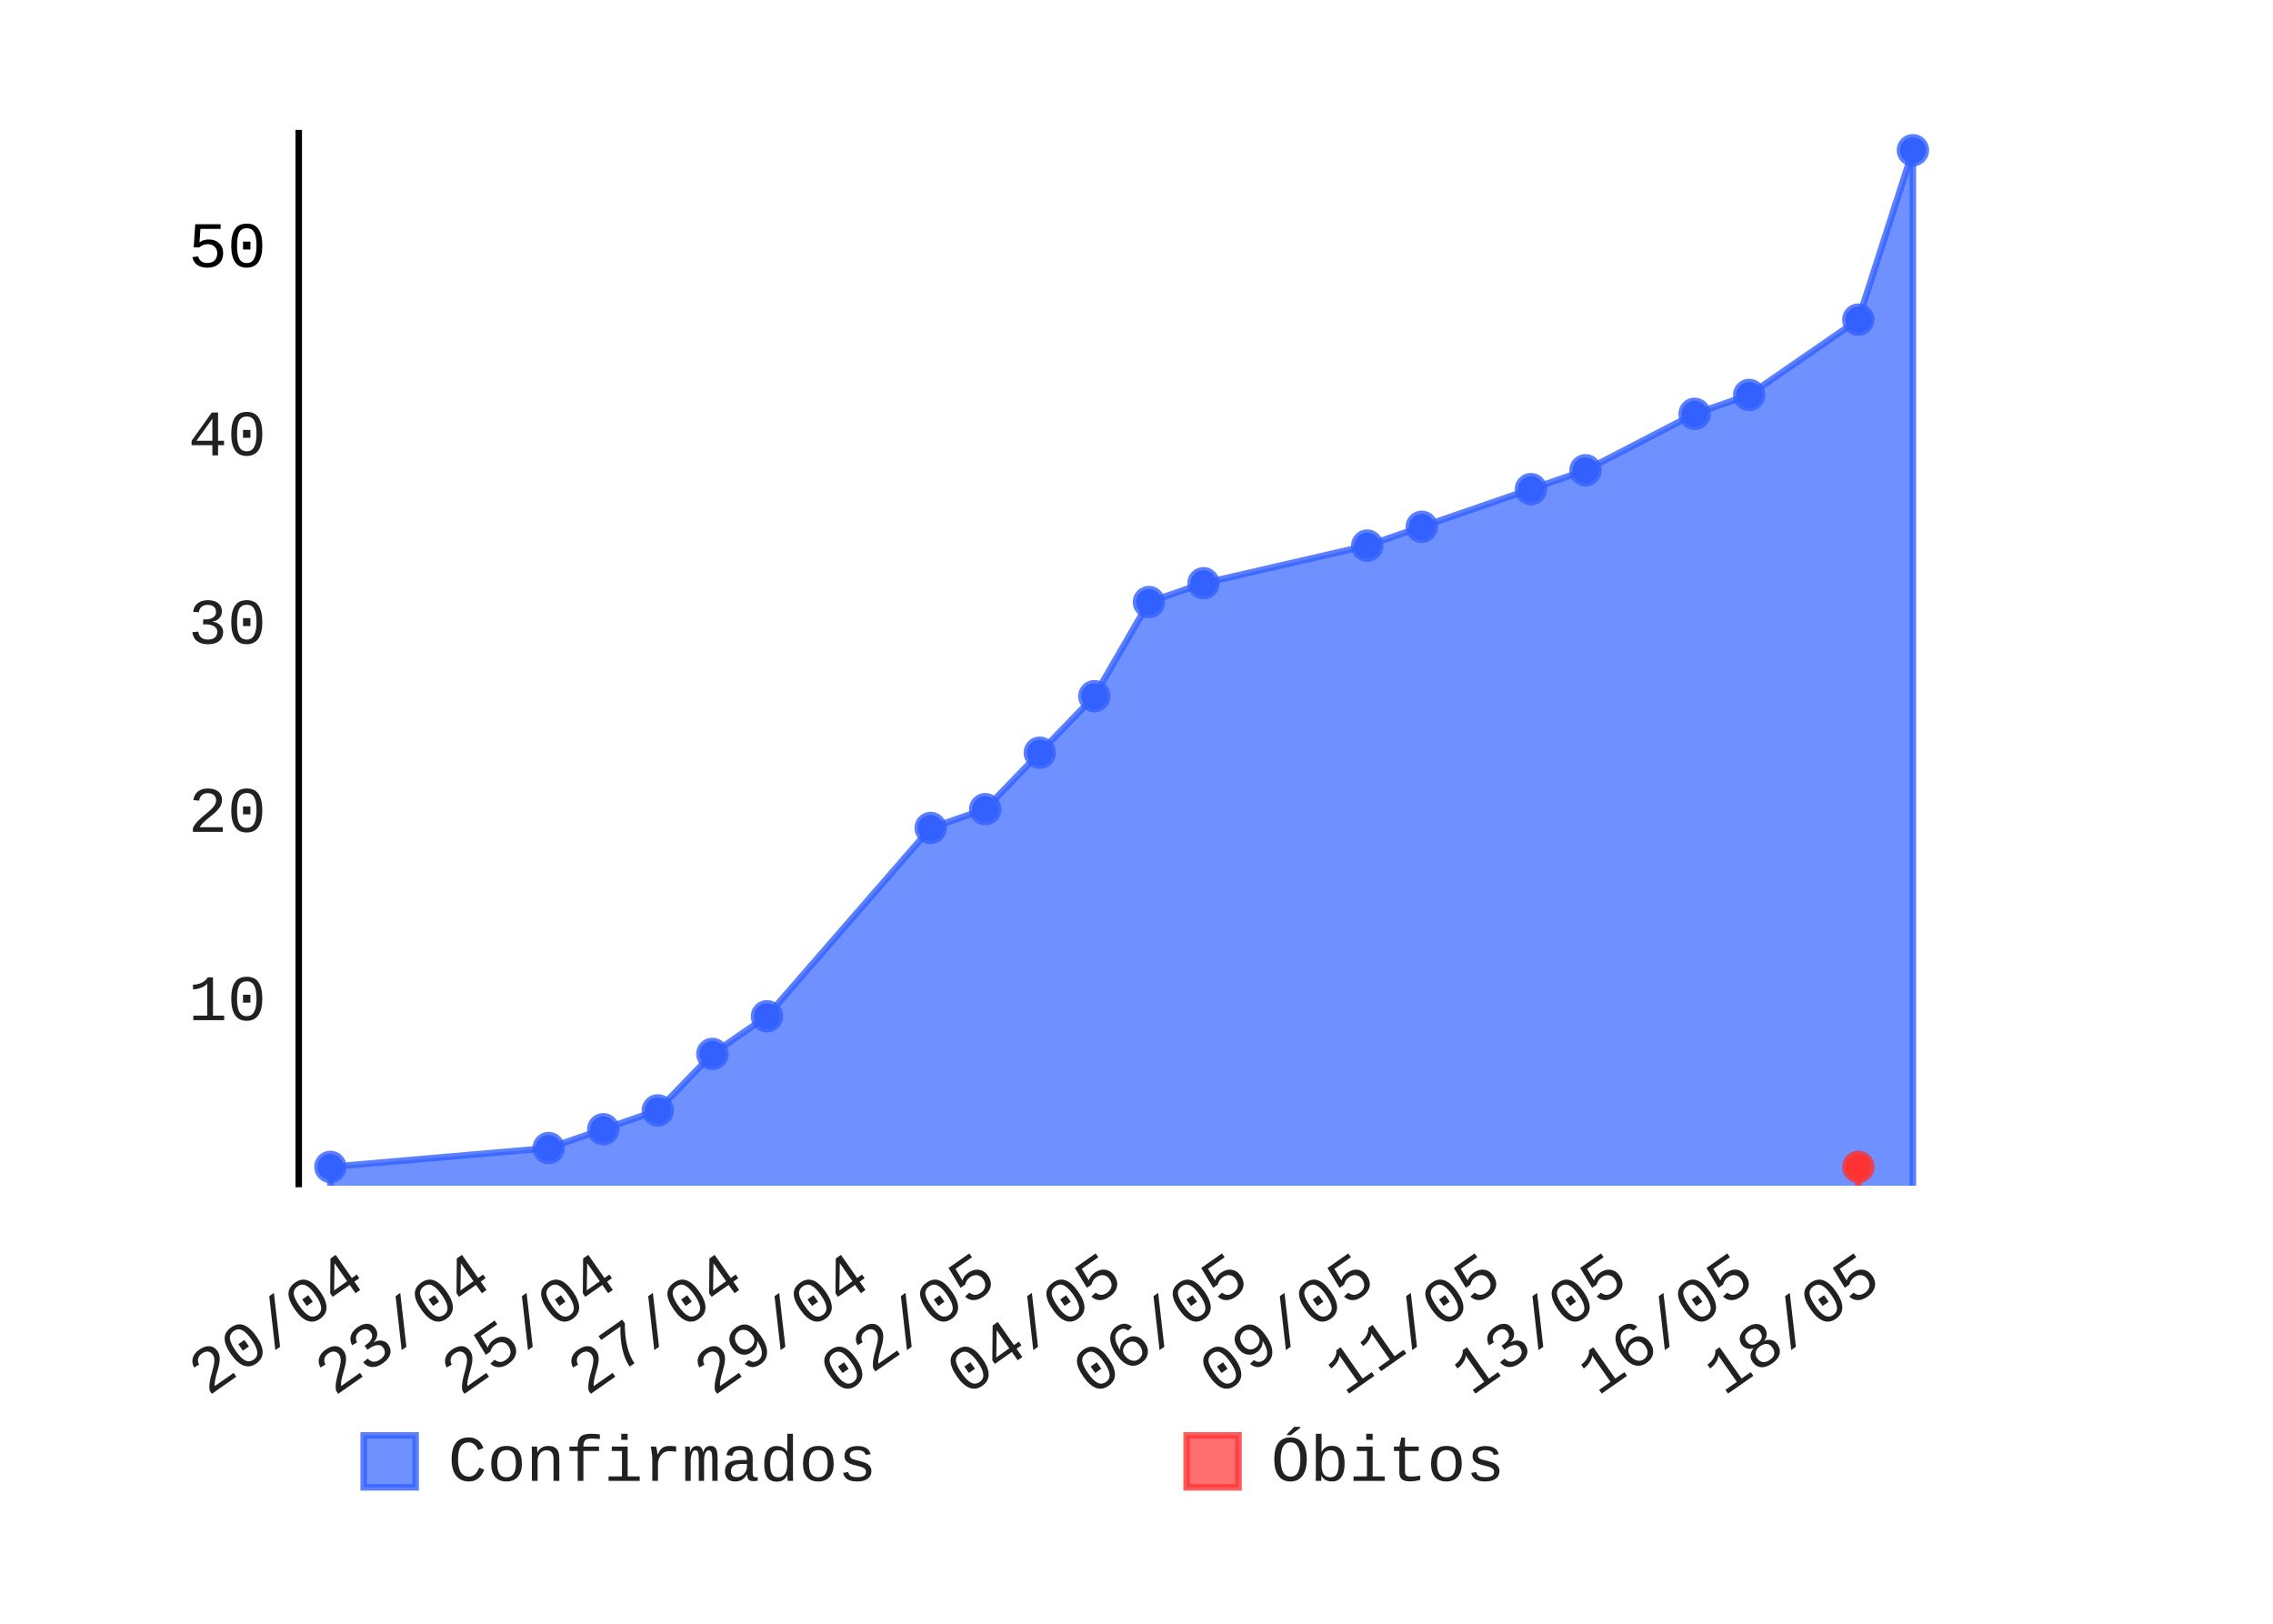
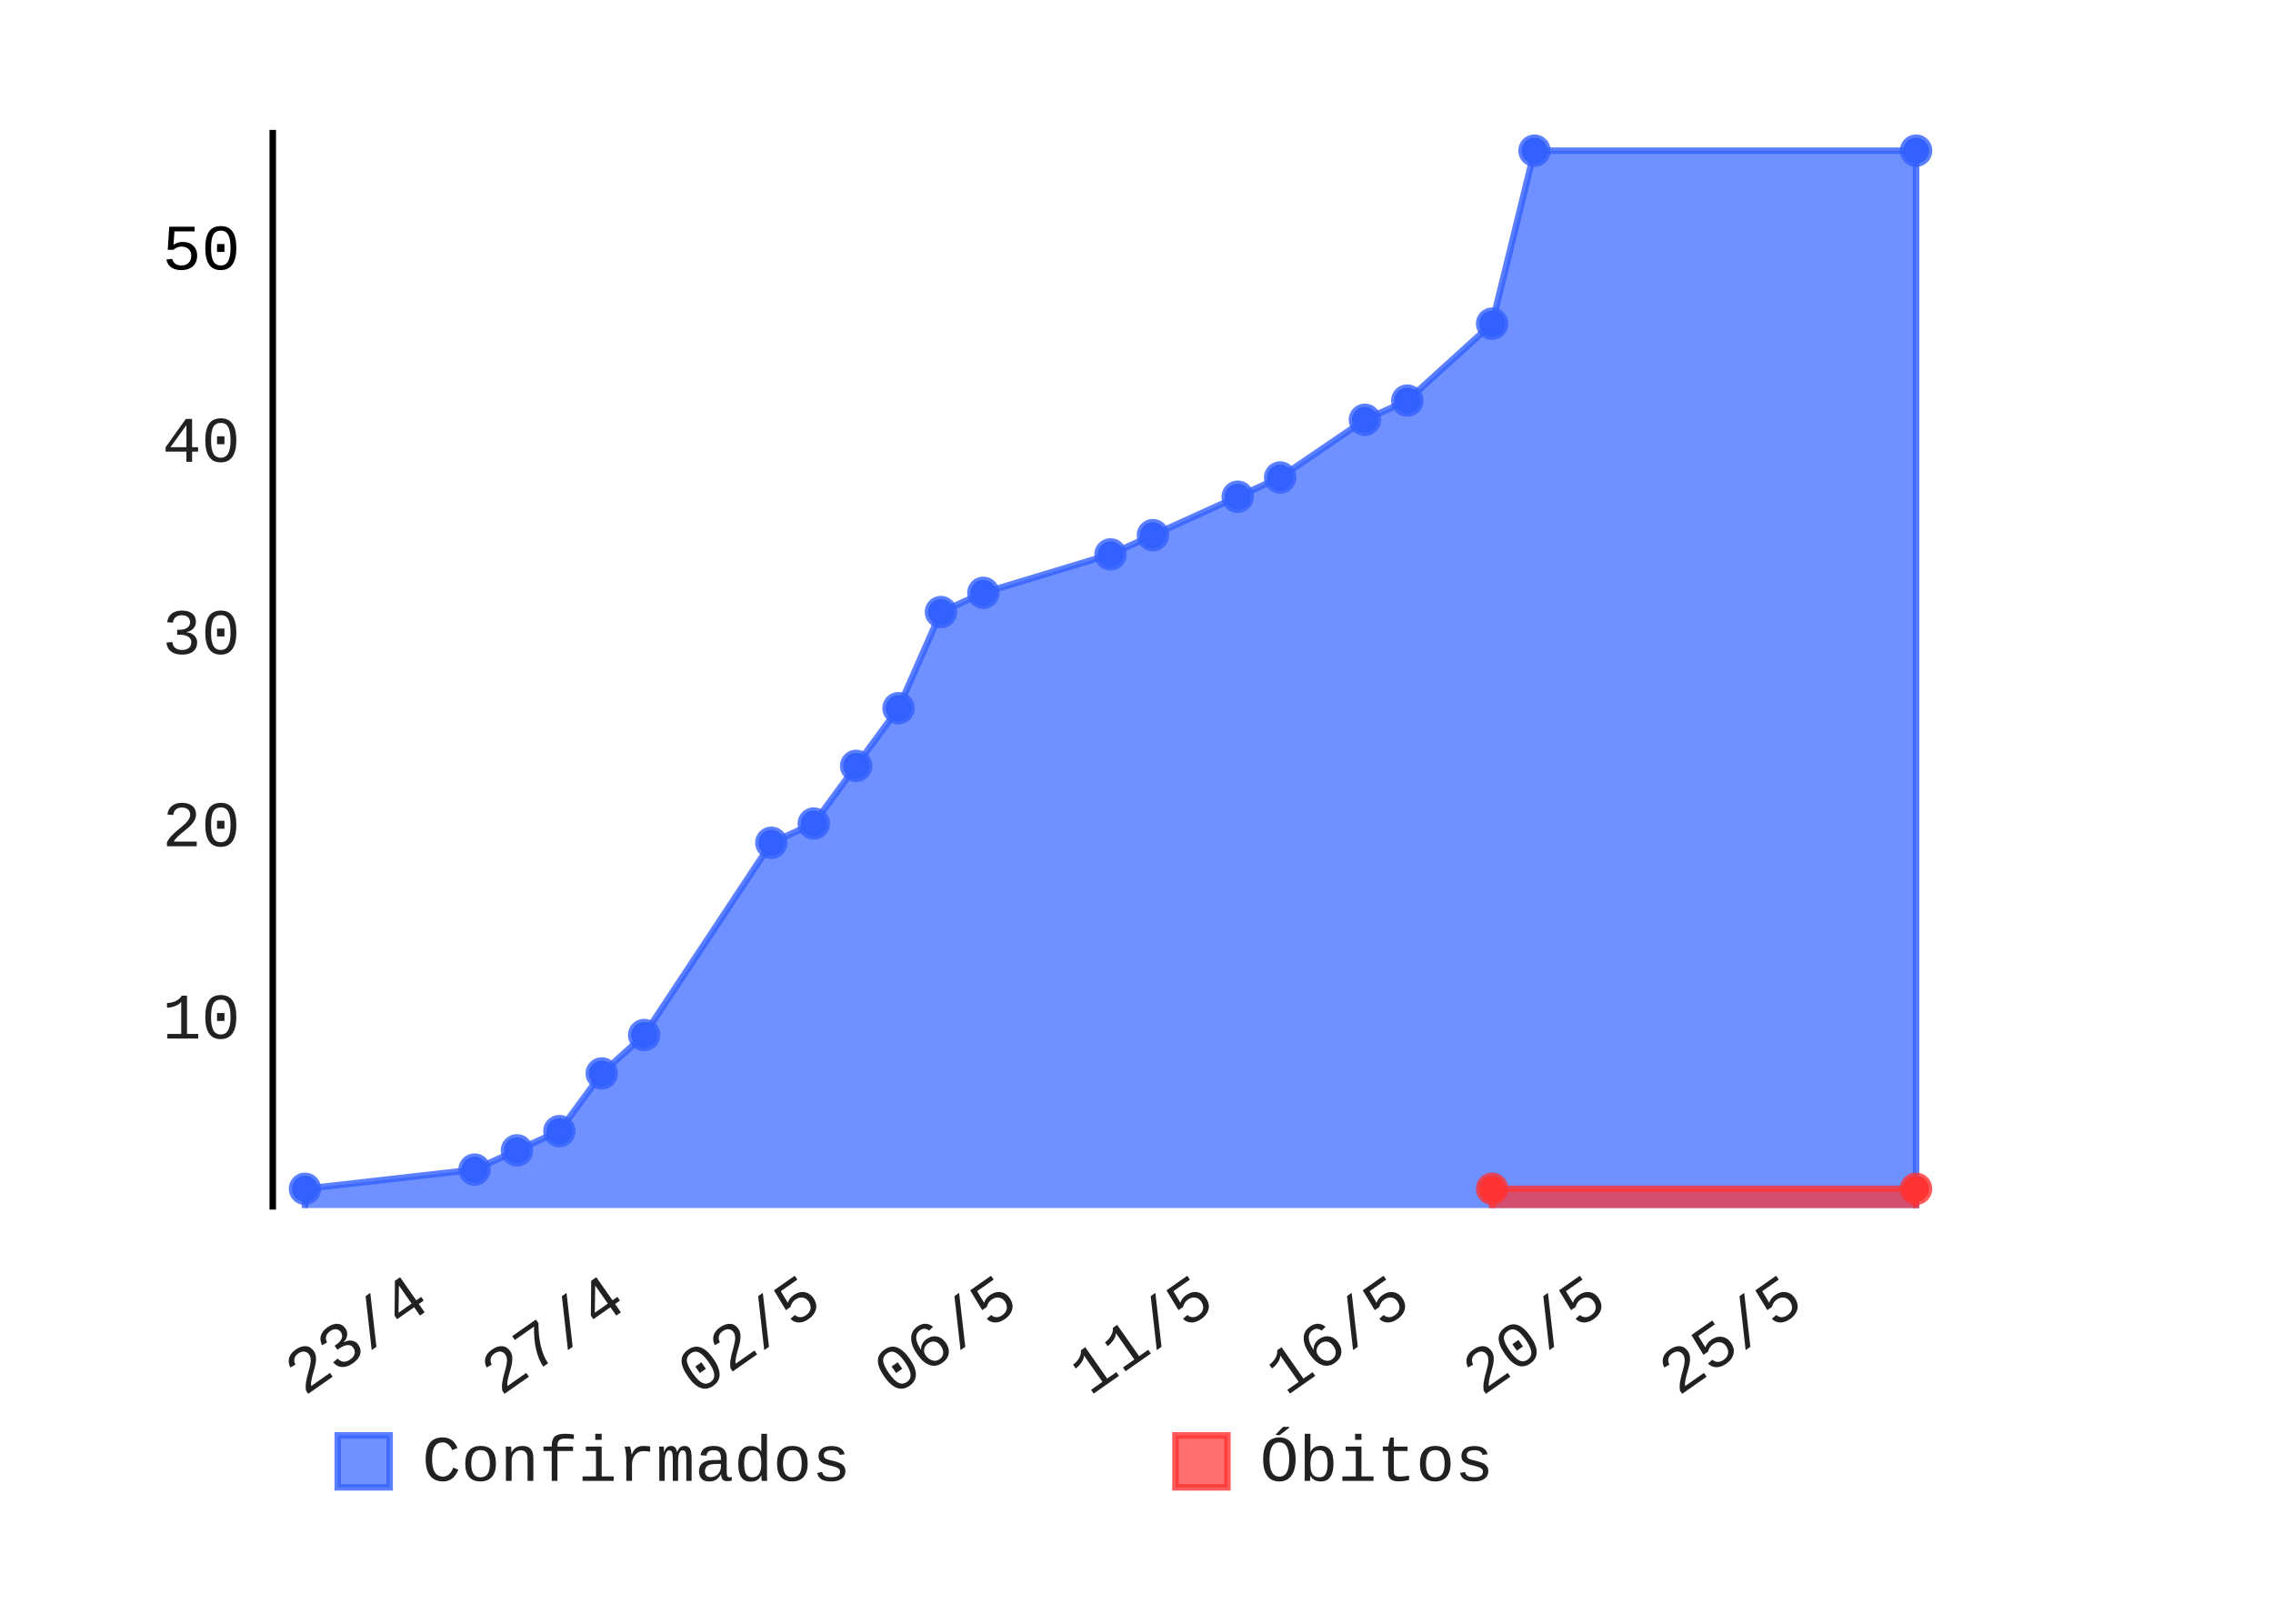
- <svg xmlns="http://www.w3.org/2000/svg" id="chart-677f5d6e-7095-4652-b690-93f2bc77dec8" class="pygal-chart" viewBox="0 0 350 250" width="350" height="250">
+ <svg xmlns="http://www.w3.org/2000/svg" id="chart-0c1bac3a-5895-43b5-a638-be90dae59ec9" class="pygal-chart" viewBox="0 0 350 250" width="350" height="250">
  <defs>
-     <style type="text/css">#chart-677f5d6e-7095-4652-b690-93f2bc77dec8{-webkit-user-select:none;-webkit-font-smoothing:antialiased;font-family:Consolas,"Liberation Mono",Menlo,Courier,monospace}#chart-677f5d6e-7095-4652-b690-93f2bc77dec8 .title{font-family:Consolas,"Liberation Mono",Menlo,Courier,monospace;font-size:8px}#chart-677f5d6e-7095-4652-b690-93f2bc77dec8 .legends .legend text{font-family:Consolas,"Liberation Mono",Menlo,Courier,monospace;font-size:10px}#chart-677f5d6e-7095-4652-b690-93f2bc77dec8 .axis text{font-family:Consolas,"Liberation Mono",Menlo,Courier,monospace;font-size:10px}#chart-677f5d6e-7095-4652-b690-93f2bc77dec8 .axis text.major{font-family:Consolas,"Liberation Mono",Menlo,Courier,monospace;font-size:10px}#chart-677f5d6e-7095-4652-b690-93f2bc77dec8 .text-overlay text.value{font-family:Consolas,"Liberation Mono",Menlo,Courier,monospace;font-size:16px}#chart-677f5d6e-7095-4652-b690-93f2bc77dec8 .text-overlay text.label{font-family:Consolas,"Liberation Mono",Menlo,Courier,monospace;font-size:10px}#chart-677f5d6e-7095-4652-b690-93f2bc77dec8 .tooltip{font-family:Consolas,"Liberation Mono",Menlo,Courier,monospace;font-size:12px}#chart-677f5d6e-7095-4652-b690-93f2bc77dec8 text.no_data{font-family:Consolas,"Liberation Mono",Menlo,Courier,monospace;font-size:64px}
- #chart-677f5d6e-7095-4652-b690-93f2bc77dec8{background-color:transparent}#chart-677f5d6e-7095-4652-b690-93f2bc77dec8 path,#chart-677f5d6e-7095-4652-b690-93f2bc77dec8 line,#chart-677f5d6e-7095-4652-b690-93f2bc77dec8 rect,#chart-677f5d6e-7095-4652-b690-93f2bc77dec8 circle{-webkit-transition:150ms;-moz-transition:150ms;transition:150ms}#chart-677f5d6e-7095-4652-b690-93f2bc77dec8 .graph &gt; .background{fill:transparent}#chart-677f5d6e-7095-4652-b690-93f2bc77dec8 .plot &gt; .background{fill:rgba(255,255,255,1)}#chart-677f5d6e-7095-4652-b690-93f2bc77dec8 .graph{fill:rgba(0,0,0,.87)}#chart-677f5d6e-7095-4652-b690-93f2bc77dec8 text.no_data{fill:rgba(0,0,0,1)}#chart-677f5d6e-7095-4652-b690-93f2bc77dec8 .title{fill:rgba(0,0,0,1)}#chart-677f5d6e-7095-4652-b690-93f2bc77dec8 .legends .legend text{fill:rgba(0,0,0,.87)}#chart-677f5d6e-7095-4652-b690-93f2bc77dec8 .legends .legend:hover text{fill:rgba(0,0,0,1)}#chart-677f5d6e-7095-4652-b690-93f2bc77dec8 .axis .line{stroke:rgba(0,0,0,1)}#chart-677f5d6e-7095-4652-b690-93f2bc77dec8 .axis .guide.line{stroke:rgba(0,0,0,.54)}#chart-677f5d6e-7095-4652-b690-93f2bc77dec8 .axis .major.line{stroke:rgba(0,0,0,.87)}#chart-677f5d6e-7095-4652-b690-93f2bc77dec8 .axis text.major{fill:rgba(0,0,0,1)}#chart-677f5d6e-7095-4652-b690-93f2bc77dec8 .axis.y .guides:hover .guide.line,#chart-677f5d6e-7095-4652-b690-93f2bc77dec8 .line-graph .axis.x .guides:hover .guide.line,#chart-677f5d6e-7095-4652-b690-93f2bc77dec8 .stackedline-graph .axis.x .guides:hover .guide.line,#chart-677f5d6e-7095-4652-b690-93f2bc77dec8 .xy-graph .axis.x .guides:hover .guide.line{stroke:rgba(0,0,0,1)}#chart-677f5d6e-7095-4652-b690-93f2bc77dec8 .axis .guides:hover text{fill:rgba(0,0,0,1)}#chart-677f5d6e-7095-4652-b690-93f2bc77dec8 .reactive{fill-opacity:.7;stroke-opacity:.8}#chart-677f5d6e-7095-4652-b690-93f2bc77dec8 .ci{stroke:rgba(0,0,0,.87)}#chart-677f5d6e-7095-4652-b690-93f2bc77dec8 .reactive.active,#chart-677f5d6e-7095-4652-b690-93f2bc77dec8 .active .reactive{fill-opacity:.8;stroke-opacity:.9;stroke-width:4}#chart-677f5d6e-7095-4652-b690-93f2bc77dec8 .ci .reactive.active{stroke-width:1.5}#chart-677f5d6e-7095-4652-b690-93f2bc77dec8 .series text{fill:rgba(0,0,0,1)}#chart-677f5d6e-7095-4652-b690-93f2bc77dec8 .tooltip rect{fill:rgba(255,255,255,1);stroke:rgba(0,0,0,1);-webkit-transition:opacity 150ms;-moz-transition:opacity 150ms;transition:opacity 150ms}#chart-677f5d6e-7095-4652-b690-93f2bc77dec8 .tooltip .label{fill:rgba(0,0,0,.87)}#chart-677f5d6e-7095-4652-b690-93f2bc77dec8 .tooltip .label{fill:rgba(0,0,0,.87)}#chart-677f5d6e-7095-4652-b690-93f2bc77dec8 .tooltip .legend{font-size:.8em;fill:rgba(0,0,0,.54)}#chart-677f5d6e-7095-4652-b690-93f2bc77dec8 .tooltip .x_label{font-size:.6em;fill:rgba(0,0,0,1)}#chart-677f5d6e-7095-4652-b690-93f2bc77dec8 .tooltip .xlink{font-size:.5em;text-decoration:underline}#chart-677f5d6e-7095-4652-b690-93f2bc77dec8 .tooltip .value{font-size:1.5em}#chart-677f5d6e-7095-4652-b690-93f2bc77dec8 .bound{font-size:.5em}#chart-677f5d6e-7095-4652-b690-93f2bc77dec8 .max-value{font-size:.75em;fill:rgba(0,0,0,.54)}#chart-677f5d6e-7095-4652-b690-93f2bc77dec8 .map-element{fill:rgba(255,255,255,1);stroke:rgba(0,0,0,.54) !important}#chart-677f5d6e-7095-4652-b690-93f2bc77dec8 .map-element .reactive{fill-opacity:inherit;stroke-opacity:inherit}#chart-677f5d6e-7095-4652-b690-93f2bc77dec8 .color-0,#chart-677f5d6e-7095-4652-b690-93f2bc77dec8 .color-0 a:visited{stroke:#3361FF;fill:#3361FF}#chart-677f5d6e-7095-4652-b690-93f2bc77dec8 .color-1,#chart-677f5d6e-7095-4652-b690-93f2bc77dec8 .color-1 a:visited{stroke:#FF3333;fill:#FF3333}#chart-677f5d6e-7095-4652-b690-93f2bc77dec8 .text-overlay .color-0 text{fill:black}#chart-677f5d6e-7095-4652-b690-93f2bc77dec8 .text-overlay .color-1 text{fill:black}
- #chart-677f5d6e-7095-4652-b690-93f2bc77dec8 text.no_data{text-anchor:middle}#chart-677f5d6e-7095-4652-b690-93f2bc77dec8 .guide.line{fill:none}#chart-677f5d6e-7095-4652-b690-93f2bc77dec8 .centered{text-anchor:middle}#chart-677f5d6e-7095-4652-b690-93f2bc77dec8 .title{text-anchor:middle}#chart-677f5d6e-7095-4652-b690-93f2bc77dec8 .legends .legend text{fill-opacity:1}#chart-677f5d6e-7095-4652-b690-93f2bc77dec8 .axis.x text{text-anchor:middle}#chart-677f5d6e-7095-4652-b690-93f2bc77dec8 .axis.x:not(.web) text[transform]{text-anchor:start}#chart-677f5d6e-7095-4652-b690-93f2bc77dec8 .axis.x:not(.web) text[transform].backwards{text-anchor:end}#chart-677f5d6e-7095-4652-b690-93f2bc77dec8 .axis.y text{text-anchor:end}#chart-677f5d6e-7095-4652-b690-93f2bc77dec8 .axis.y text[transform].backwards{text-anchor:start}#chart-677f5d6e-7095-4652-b690-93f2bc77dec8 .axis.y2 text{text-anchor:start}#chart-677f5d6e-7095-4652-b690-93f2bc77dec8 .axis.y2 text[transform].backwards{text-anchor:end}#chart-677f5d6e-7095-4652-b690-93f2bc77dec8 .axis .guide.line{stroke-dasharray:4,4}#chart-677f5d6e-7095-4652-b690-93f2bc77dec8 .axis .major.guide.line{stroke-dasharray:6,6}#chart-677f5d6e-7095-4652-b690-93f2bc77dec8 .horizontal .axis.y .guide.line,#chart-677f5d6e-7095-4652-b690-93f2bc77dec8 .horizontal .axis.y2 .guide.line,#chart-677f5d6e-7095-4652-b690-93f2bc77dec8 .vertical .axis.x .guide.line{opacity:0}#chart-677f5d6e-7095-4652-b690-93f2bc77dec8 .horizontal .axis.always_show .guide.line,#chart-677f5d6e-7095-4652-b690-93f2bc77dec8 .vertical .axis.always_show .guide.line{opacity:1 !important}#chart-677f5d6e-7095-4652-b690-93f2bc77dec8 .axis.y .guides:hover .guide.line,#chart-677f5d6e-7095-4652-b690-93f2bc77dec8 .axis.y2 .guides:hover .guide.line,#chart-677f5d6e-7095-4652-b690-93f2bc77dec8 .axis.x .guides:hover .guide.line{opacity:1}#chart-677f5d6e-7095-4652-b690-93f2bc77dec8 .axis .guides:hover text{opacity:1}#chart-677f5d6e-7095-4652-b690-93f2bc77dec8 .nofill{fill:none}#chart-677f5d6e-7095-4652-b690-93f2bc77dec8 .subtle-fill{fill-opacity:.2}#chart-677f5d6e-7095-4652-b690-93f2bc77dec8 .dot{stroke-width:1px;fill-opacity:1}#chart-677f5d6e-7095-4652-b690-93f2bc77dec8 .dot.active{stroke-width:5px}#chart-677f5d6e-7095-4652-b690-93f2bc77dec8 .dot.negative{fill:transparent}#chart-677f5d6e-7095-4652-b690-93f2bc77dec8 text,#chart-677f5d6e-7095-4652-b690-93f2bc77dec8 tspan{stroke:none !important}#chart-677f5d6e-7095-4652-b690-93f2bc77dec8 .series text.active{opacity:1}#chart-677f5d6e-7095-4652-b690-93f2bc77dec8 .tooltip rect{fill-opacity:.95;stroke-width:.5}#chart-677f5d6e-7095-4652-b690-93f2bc77dec8 .tooltip text{fill-opacity:1}#chart-677f5d6e-7095-4652-b690-93f2bc77dec8 .showable{visibility:hidden}#chart-677f5d6e-7095-4652-b690-93f2bc77dec8 .showable.shown{visibility:visible}#chart-677f5d6e-7095-4652-b690-93f2bc77dec8 .gauge-background{fill:rgba(229,229,229,1);stroke:none}#chart-677f5d6e-7095-4652-b690-93f2bc77dec8 .bg-lines{stroke:transparent;stroke-width:2px}</style>
+     <style type="text/css">#chart-0c1bac3a-5895-43b5-a638-be90dae59ec9{-webkit-user-select:none;-webkit-font-smoothing:antialiased;font-family:Consolas,"Liberation Mono",Menlo,Courier,monospace}#chart-0c1bac3a-5895-43b5-a638-be90dae59ec9 .title{font-family:Consolas,"Liberation Mono",Menlo,Courier,monospace;font-size:8px}#chart-0c1bac3a-5895-43b5-a638-be90dae59ec9 .legends .legend text{font-family:Consolas,"Liberation Mono",Menlo,Courier,monospace;font-size:10px}#chart-0c1bac3a-5895-43b5-a638-be90dae59ec9 .axis text{font-family:Consolas,"Liberation Mono",Menlo,Courier,monospace;font-size:10px}#chart-0c1bac3a-5895-43b5-a638-be90dae59ec9 .axis text.major{font-family:Consolas,"Liberation Mono",Menlo,Courier,monospace;font-size:10px}#chart-0c1bac3a-5895-43b5-a638-be90dae59ec9 .text-overlay text.value{font-family:Consolas,"Liberation Mono",Menlo,Courier,monospace;font-size:16px}#chart-0c1bac3a-5895-43b5-a638-be90dae59ec9 .text-overlay text.label{font-family:Consolas,"Liberation Mono",Menlo,Courier,monospace;font-size:10px}#chart-0c1bac3a-5895-43b5-a638-be90dae59ec9 .tooltip{font-family:Consolas,"Liberation Mono",Menlo,Courier,monospace;font-size:12px}#chart-0c1bac3a-5895-43b5-a638-be90dae59ec9 text.no_data{font-family:Consolas,"Liberation Mono",Menlo,Courier,monospace;font-size:64px}
+ #chart-0c1bac3a-5895-43b5-a638-be90dae59ec9{background-color:transparent}#chart-0c1bac3a-5895-43b5-a638-be90dae59ec9 path,#chart-0c1bac3a-5895-43b5-a638-be90dae59ec9 line,#chart-0c1bac3a-5895-43b5-a638-be90dae59ec9 rect,#chart-0c1bac3a-5895-43b5-a638-be90dae59ec9 circle{-webkit-transition:150ms;-moz-transition:150ms;transition:150ms}#chart-0c1bac3a-5895-43b5-a638-be90dae59ec9 .graph &gt; .background{fill:transparent}#chart-0c1bac3a-5895-43b5-a638-be90dae59ec9 .plot &gt; .background{fill:rgba(255,255,255,1)}#chart-0c1bac3a-5895-43b5-a638-be90dae59ec9 .graph{fill:rgba(0,0,0,.87)}#chart-0c1bac3a-5895-43b5-a638-be90dae59ec9 text.no_data{fill:rgba(0,0,0,1)}#chart-0c1bac3a-5895-43b5-a638-be90dae59ec9 .title{fill:rgba(0,0,0,1)}#chart-0c1bac3a-5895-43b5-a638-be90dae59ec9 .legends .legend text{fill:rgba(0,0,0,.87)}#chart-0c1bac3a-5895-43b5-a638-be90dae59ec9 .legends .legend:hover text{fill:rgba(0,0,0,1)}#chart-0c1bac3a-5895-43b5-a638-be90dae59ec9 .axis .line{stroke:rgba(0,0,0,1)}#chart-0c1bac3a-5895-43b5-a638-be90dae59ec9 .axis .guide.line{stroke:rgba(0,0,0,.54)}#chart-0c1bac3a-5895-43b5-a638-be90dae59ec9 .axis .major.line{stroke:rgba(0,0,0,.87)}#chart-0c1bac3a-5895-43b5-a638-be90dae59ec9 .axis text.major{fill:rgba(0,0,0,1)}#chart-0c1bac3a-5895-43b5-a638-be90dae59ec9 .axis.y .guides:hover .guide.line,#chart-0c1bac3a-5895-43b5-a638-be90dae59ec9 .line-graph .axis.x .guides:hover .guide.line,#chart-0c1bac3a-5895-43b5-a638-be90dae59ec9 .stackedline-graph .axis.x .guides:hover .guide.line,#chart-0c1bac3a-5895-43b5-a638-be90dae59ec9 .xy-graph .axis.x .guides:hover .guide.line{stroke:rgba(0,0,0,1)}#chart-0c1bac3a-5895-43b5-a638-be90dae59ec9 .axis .guides:hover text{fill:rgba(0,0,0,1)}#chart-0c1bac3a-5895-43b5-a638-be90dae59ec9 .reactive{fill-opacity:.7;stroke-opacity:.8}#chart-0c1bac3a-5895-43b5-a638-be90dae59ec9 .ci{stroke:rgba(0,0,0,.87)}#chart-0c1bac3a-5895-43b5-a638-be90dae59ec9 .reactive.active,#chart-0c1bac3a-5895-43b5-a638-be90dae59ec9 .active .reactive{fill-opacity:.8;stroke-opacity:.9;stroke-width:4}#chart-0c1bac3a-5895-43b5-a638-be90dae59ec9 .ci .reactive.active{stroke-width:1.5}#chart-0c1bac3a-5895-43b5-a638-be90dae59ec9 .series text{fill:rgba(0,0,0,1)}#chart-0c1bac3a-5895-43b5-a638-be90dae59ec9 .tooltip rect{fill:rgba(255,255,255,1);stroke:rgba(0,0,0,1);-webkit-transition:opacity 150ms;-moz-transition:opacity 150ms;transition:opacity 150ms}#chart-0c1bac3a-5895-43b5-a638-be90dae59ec9 .tooltip .label{fill:rgba(0,0,0,.87)}#chart-0c1bac3a-5895-43b5-a638-be90dae59ec9 .tooltip .label{fill:rgba(0,0,0,.87)}#chart-0c1bac3a-5895-43b5-a638-be90dae59ec9 .tooltip .legend{font-size:.8em;fill:rgba(0,0,0,.54)}#chart-0c1bac3a-5895-43b5-a638-be90dae59ec9 .tooltip .x_label{font-size:.6em;fill:rgba(0,0,0,1)}#chart-0c1bac3a-5895-43b5-a638-be90dae59ec9 .tooltip .xlink{font-size:.5em;text-decoration:underline}#chart-0c1bac3a-5895-43b5-a638-be90dae59ec9 .tooltip .value{font-size:1.5em}#chart-0c1bac3a-5895-43b5-a638-be90dae59ec9 .bound{font-size:.5em}#chart-0c1bac3a-5895-43b5-a638-be90dae59ec9 .max-value{font-size:.75em;fill:rgba(0,0,0,.54)}#chart-0c1bac3a-5895-43b5-a638-be90dae59ec9 .map-element{fill:rgba(255,255,255,1);stroke:rgba(0,0,0,.54) !important}#chart-0c1bac3a-5895-43b5-a638-be90dae59ec9 .map-element .reactive{fill-opacity:inherit;stroke-opacity:inherit}#chart-0c1bac3a-5895-43b5-a638-be90dae59ec9 .color-0,#chart-0c1bac3a-5895-43b5-a638-be90dae59ec9 .color-0 a:visited{stroke:#3361FF;fill:#3361FF}#chart-0c1bac3a-5895-43b5-a638-be90dae59ec9 .color-1,#chart-0c1bac3a-5895-43b5-a638-be90dae59ec9 .color-1 a:visited{stroke:#FF3333;fill:#FF3333}#chart-0c1bac3a-5895-43b5-a638-be90dae59ec9 .text-overlay .color-0 text{fill:black}#chart-0c1bac3a-5895-43b5-a638-be90dae59ec9 .text-overlay .color-1 text{fill:black}
+ #chart-0c1bac3a-5895-43b5-a638-be90dae59ec9 text.no_data{text-anchor:middle}#chart-0c1bac3a-5895-43b5-a638-be90dae59ec9 .guide.line{fill:none}#chart-0c1bac3a-5895-43b5-a638-be90dae59ec9 .centered{text-anchor:middle}#chart-0c1bac3a-5895-43b5-a638-be90dae59ec9 .title{text-anchor:middle}#chart-0c1bac3a-5895-43b5-a638-be90dae59ec9 .legends .legend text{fill-opacity:1}#chart-0c1bac3a-5895-43b5-a638-be90dae59ec9 .axis.x text{text-anchor:middle}#chart-0c1bac3a-5895-43b5-a638-be90dae59ec9 .axis.x:not(.web) text[transform]{text-anchor:start}#chart-0c1bac3a-5895-43b5-a638-be90dae59ec9 .axis.x:not(.web) text[transform].backwards{text-anchor:end}#chart-0c1bac3a-5895-43b5-a638-be90dae59ec9 .axis.y text{text-anchor:end}#chart-0c1bac3a-5895-43b5-a638-be90dae59ec9 .axis.y text[transform].backwards{text-anchor:start}#chart-0c1bac3a-5895-43b5-a638-be90dae59ec9 .axis.y2 text{text-anchor:start}#chart-0c1bac3a-5895-43b5-a638-be90dae59ec9 .axis.y2 text[transform].backwards{text-anchor:end}#chart-0c1bac3a-5895-43b5-a638-be90dae59ec9 .axis .guide.line{stroke-dasharray:4,4}#chart-0c1bac3a-5895-43b5-a638-be90dae59ec9 .axis .major.guide.line{stroke-dasharray:6,6}#chart-0c1bac3a-5895-43b5-a638-be90dae59ec9 .horizontal .axis.y .guide.line,#chart-0c1bac3a-5895-43b5-a638-be90dae59ec9 .horizontal .axis.y2 .guide.line,#chart-0c1bac3a-5895-43b5-a638-be90dae59ec9 .vertical .axis.x .guide.line{opacity:0}#chart-0c1bac3a-5895-43b5-a638-be90dae59ec9 .horizontal .axis.always_show .guide.line,#chart-0c1bac3a-5895-43b5-a638-be90dae59ec9 .vertical .axis.always_show .guide.line{opacity:1 !important}#chart-0c1bac3a-5895-43b5-a638-be90dae59ec9 .axis.y .guides:hover .guide.line,#chart-0c1bac3a-5895-43b5-a638-be90dae59ec9 .axis.y2 .guides:hover .guide.line,#chart-0c1bac3a-5895-43b5-a638-be90dae59ec9 .axis.x .guides:hover .guide.line{opacity:1}#chart-0c1bac3a-5895-43b5-a638-be90dae59ec9 .axis .guides:hover text{opacity:1}#chart-0c1bac3a-5895-43b5-a638-be90dae59ec9 .nofill{fill:none}#chart-0c1bac3a-5895-43b5-a638-be90dae59ec9 .subtle-fill{fill-opacity:.2}#chart-0c1bac3a-5895-43b5-a638-be90dae59ec9 .dot{stroke-width:1px;fill-opacity:1}#chart-0c1bac3a-5895-43b5-a638-be90dae59ec9 .dot.active{stroke-width:5px}#chart-0c1bac3a-5895-43b5-a638-be90dae59ec9 .dot.negative{fill:transparent}#chart-0c1bac3a-5895-43b5-a638-be90dae59ec9 text,#chart-0c1bac3a-5895-43b5-a638-be90dae59ec9 tspan{stroke:none !important}#chart-0c1bac3a-5895-43b5-a638-be90dae59ec9 .series text.active{opacity:1}#chart-0c1bac3a-5895-43b5-a638-be90dae59ec9 .tooltip rect{fill-opacity:.95;stroke-width:.5}#chart-0c1bac3a-5895-43b5-a638-be90dae59ec9 .tooltip text{fill-opacity:1}#chart-0c1bac3a-5895-43b5-a638-be90dae59ec9 .showable{visibility:hidden}#chart-0c1bac3a-5895-43b5-a638-be90dae59ec9 .showable.shown{visibility:visible}#chart-0c1bac3a-5895-43b5-a638-be90dae59ec9 .gauge-background{fill:rgba(229,229,229,1);stroke:none}#chart-0c1bac3a-5895-43b5-a638-be90dae59ec9 .bg-lines{stroke:transparent;stroke-width:2px}</style>
  </defs>
  <g class="graph datetimeline-graph vertical">
    <rect x="0" y="0" width="350" height="250" class="background" />
-     <g transform="translate(46, 20)" class="plot">
-       <rect x="0" y="0" width="253.425" height="162.793" class="background" />
+     <g transform="translate(42, 20)" class="plot">
+       <rect x="0" y="0" width="258.0" height="166.234" class="background" />
      <g class="axis y">
        <g class="guides">
-           <text x="-5" y="137.074" class="">10</text>
+           <text x="-5" y="139.897" class="">10</text>
        </g>
        <g class="guides">
-           <text x="-5" y="108.086" class="">20</text>
+           <text x="-5" y="110.297" class="">20</text>
        </g>
        <g class="guides">
-           <text x="-5" y="79.099" class="">30</text>
+           <text x="-5" y="80.697" class="">30</text>
        </g>
        <g class="guides">
-           <text x="-5" y="50.112" class="">40</text>
+           <text x="-5" y="51.097" class="">40</text>
        </g>
        <g class="guides">
-           <text x="-5" y="21.124" class="major">50</text>
+           <text x="-5" y="21.497" class="major">50</text>
        </g>
      </g>
      <g class="axis x">
-         <path d="M0 0 v162.793" class="line" />
+         <path d="M0 0 v166.234" class="line" />
        <g class="guides">
-           <path d="M10.631 0 v162.793" class="guide line" />
-           <text x="10.631" y="177.793" class="backwards" transform="rotate(325 10.63097 177.7927)">20/04</text>
+           <path d="M24.547 0 v166.234" class="guide line" />
+           <text x="24.547" y="181.234" class="backwards" transform="rotate(325 24.54656 181.2342)">23/4</text>
        </g>
        <g class="guides">
-           <path d="M30.082 0 v162.793" class="guide line" />
-           <text x="30.082" y="177.793" class="backwards" transform="rotate(325 30.08167 177.7927)">23/04</text>
+           <path d="M54.77 0 v166.234" class="guide line" />
+           <text x="54.77" y="181.234" class="backwards" transform="rotate(325 54.77036 181.2342)">27/4</text>
        </g>
        <g class="guides">
-           <path d="M49.532 0 v162.793" class="guide line" />
-           <text x="49.532" y="177.793" class="backwards" transform="rotate(325 49.53236 177.7927)">25/04</text>
+           <path d="M84.994 0 v166.234" class="guide line" />
+           <text x="84.994" y="181.234" class="backwards" transform="rotate(325 84.99415 181.2342)">02/5</text>
        </g>
        <g class="guides">
-           <path d="M68.983 0 v162.793" class="guide line" />
-           <text x="68.983" y="177.793" class="backwards" transform="rotate(325 68.98306 177.7927)">27/04</text>
+           <path d="M115.218 0 v166.234" class="guide line" />
+           <text x="115.218" y="181.234" class="backwards" transform="rotate(325 115.2179 181.2342)">06/5</text>
        </g>
        <g class="guides">
-           <path d="M88.434 0 v162.793" class="guide line" />
-           <text x="88.434" y="177.793" class="backwards" transform="rotate(325 88.43375 177.7927)">29/04</text>
+           <path d="M145.442 0 v166.234" class="guide line" />
+           <text x="145.442" y="181.234" class="backwards" transform="rotate(325 145.4417 181.2342)">11/5</text>
        </g>
        <g class="guides">
-           <path d="M107.884 0 v162.793" class="guide line" />
-           <text x="107.884" y="177.793" class="backwards" transform="rotate(325 107.8844 177.7927)">02/05</text>
+           <path d="M175.666 0 v166.234" class="guide line" />
+           <text x="175.666" y="181.234" class="backwards" transform="rotate(325 175.6655 181.2342)">16/5</text>
        </g>
        <g class="guides">
-           <path d="M127.335 0 v162.793" class="guide line" />
-           <text x="127.335" y="177.793" class="backwards" transform="rotate(325 127.3351 177.7927)">04/05</text>
+           <path d="M205.889 0 v166.234" class="guide line" />
+           <text x="205.889" y="181.234" class="backwards" transform="rotate(325 205.8893 181.2342)">20/5</text>
        </g>
        <g class="guides">
-           <path d="M146.786 0 v162.793" class="guide line" />
-           <text x="146.786" y="177.793" class="backwards" transform="rotate(325 146.7858 177.7927)">06/05</text>
-         </g>
-         <g class="guides">
-           <path d="M166.237 0 v162.793" class="guide line" />
-           <text x="166.237" y="177.793" class="backwards" transform="rotate(325 166.2365 177.7927)">09/05</text>
-         </g>
-         <g class="guides">
-           <path d="M185.687 0 v162.793" class="guide line" />
-           <text x="185.687" y="177.793" class="backwards" transform="rotate(325 185.6872 177.7927)">11/05</text>
-         </g>
-         <g class="guides">
-           <path d="M205.138 0 v162.793" class="guide line" />
-           <text x="205.138" y="177.793" class="backwards" transform="rotate(325 205.1379 177.7927)">13/05</text>
-         </g>
-         <g class="guides">
-           <path d="M224.589 0 v162.793" class="guide line" />
-           <text x="224.589" y="177.793" class="backwards" transform="rotate(325 224.5886 177.7927)">16/05</text>
-         </g>
-         <g class="guides">
-           <path d="M244.039 0 v162.793" class="guide line" />
-           <text x="244.039" y="177.793" class="backwards" transform="rotate(325 244.0393 177.7927)">18/05</text>
+           <path d="M236.113 0 v166.234" class="guide line" />
+           <text x="236.113" y="181.234" class="backwards" transform="rotate(325 236.1131 181.2342)">25/5</text>
        </g>
      </g>
      <g class="series serie-0 color-0">
-         <path d="M4.874 162.561 L4.874 159.662 38.484 156.763 46.887 153.865 55.29 150.966 63.692 142.27 72.095 136.472 97.303 107.485 105.706 104.586 114.109 95.89 122.511 87.194 130.914 72.7 139.317 69.801 164.525 64.004 172.928 61.105 189.733 55.308 198.136 52.409 214.941 43.713 223.344 40.814 240.149 29.219 248.552 3.131 248.552 162.561" class="line reactive" />
+         <path d="M4.962 165.997 L4.962 163.037 31.075 160.077 37.603 157.117 44.132 154.157 50.66 145.277 57.188 139.357 76.773 109.757 83.302 106.797 89.83 97.917 96.358 89.037 102.887 74.237 109.415 71.277 129 65.357 135.528 62.397 148.585 56.477 155.113 53.517 168.17 44.637 174.698 41.677 187.755 29.837 194.283 3.197 253.038 3.197 253.038 165.997" class="line reactive" />
      </g>
      <g class="series serie-1 color-1">
-         <path d="M240.149 162.561 L240.149 159.662 240.149 162.561" class="line reactive" />
+         <path d="M187.755 165.997 L187.755 163.037 253.038 163.037 253.038 165.997" class="line reactive" />
      </g>
    </g>
    <g class="titles" />
-     <g transform="translate(46, 20)" class="plot overlay">
+     <g transform="translate(42, 20)" class="plot overlay">
      <g class="series serie-0 color-0">
        <g class="dots">
-           <circle cx="4.874" cy="159.662" r="2" class="dot reactive tooltip-trigger" />
+           <circle cx="4.962" cy="163.037" r="2" class="dot reactive tooltip-trigger" />
        </g>
        <g class="dots">
-           <circle cx="38.484" cy="156.763" r="2" class="dot reactive tooltip-trigger" />
+           <circle cx="31.075" cy="160.077" r="2" class="dot reactive tooltip-trigger" />
        </g>
        <g class="dots">
-           <circle cx="46.887" cy="153.865" r="2" class="dot reactive tooltip-trigger" />
+           <circle cx="37.603" cy="157.117" r="2" class="dot reactive tooltip-trigger" />
        </g>
        <g class="dots">
-           <circle cx="55.29" cy="150.966" r="2" class="dot reactive tooltip-trigger" />
+           <circle cx="44.132" cy="154.157" r="2" class="dot reactive tooltip-trigger" />
        </g>
        <g class="dots">
-           <circle cx="63.692" cy="142.27" r="2" class="dot reactive tooltip-trigger" />
+           <circle cx="50.66" cy="145.277" r="2" class="dot reactive tooltip-trigger" />
        </g>
        <g class="dots">
-           <circle cx="72.095" cy="136.472" r="2" class="dot reactive tooltip-trigger" />
+           <circle cx="57.188" cy="139.357" r="2" class="dot reactive tooltip-trigger" />
        </g>
        <g class="dots">
-           <circle cx="97.303" cy="107.485" r="2" class="dot reactive tooltip-trigger" />
+           <circle cx="76.773" cy="109.757" r="2" class="dot reactive tooltip-trigger" />
        </g>
        <g class="dots">
-           <circle cx="105.706" cy="104.586" r="2" class="dot reactive tooltip-trigger" />
+           <circle cx="83.302" cy="106.797" r="2" class="dot reactive tooltip-trigger" />
        </g>
        <g class="dots">
-           <circle cx="114.109" cy="95.89" r="2" class="dot reactive tooltip-trigger" />
+           <circle cx="89.83" cy="97.917" r="2" class="dot reactive tooltip-trigger" />
        </g>
        <g class="dots">
-           <circle cx="122.511" cy="87.194" r="2" class="dot reactive tooltip-trigger" />
+           <circle cx="96.358" cy="89.037" r="2" class="dot reactive tooltip-trigger" />
        </g>
        <g class="dots">
-           <circle cx="130.914" cy="72.7" r="2" class="dot reactive tooltip-trigger" />
+           <circle cx="102.887" cy="74.237" r="2" class="dot reactive tooltip-trigger" />
        </g>
        <g class="dots">
-           <circle cx="139.317" cy="69.801" r="2" class="dot reactive tooltip-trigger" />
+           <circle cx="109.415" cy="71.277" r="2" class="dot reactive tooltip-trigger" />
        </g>
        <g class="dots">
-           <circle cx="164.525" cy="64.004" r="2" class="dot reactive tooltip-trigger" />
+           <circle cx="129.0" cy="65.357" r="2" class="dot reactive tooltip-trigger" />
        </g>
        <g class="dots">
-           <circle cx="172.928" cy="61.105" r="2" class="dot reactive tooltip-trigger" />
+           <circle cx="135.528" cy="62.397" r="2" class="dot reactive tooltip-trigger" />
        </g>
        <g class="dots">
-           <circle cx="189.733" cy="55.308" r="2" class="dot reactive tooltip-trigger" />
+           <circle cx="148.585" cy="56.477" r="2" class="dot reactive tooltip-trigger" />
        </g>
        <g class="dots">
-           <circle cx="198.136" cy="52.409" r="2" class="dot reactive tooltip-trigger" />
+           <circle cx="155.113" cy="53.517" r="2" class="dot reactive tooltip-trigger" />
        </g>
        <g class="dots">
-           <circle cx="214.941" cy="43.713" r="2" class="dot reactive tooltip-trigger" />
+           <circle cx="168.17" cy="44.637" r="2" class="dot reactive tooltip-trigger" />
        </g>
        <g class="dots">
-           <circle cx="223.344" cy="40.814" r="2" class="dot reactive tooltip-trigger" />
+           <circle cx="174.698" cy="41.677" r="2" class="dot reactive tooltip-trigger" />
        </g>
        <g class="dots">
-           <circle cx="240.149" cy="29.219" r="2" class="dot reactive tooltip-trigger" />
+           <circle cx="187.755" cy="29.837" r="2" class="dot reactive tooltip-trigger" />
        </g>
        <g class="dots">
-           <circle cx="248.552" cy="3.131" r="2" class="dot reactive tooltip-trigger" />
+           <circle cx="194.283" cy="3.197" r="2" class="dot reactive tooltip-trigger" />
+         </g>
+         <g class="dots">
+           <circle cx="253.038" cy="3.197" r="2" class="dot reactive tooltip-trigger" />
        </g>
      </g>
      <g class="series serie-1 color-1">
        <g class="dots">
-           <circle cx="240.149" cy="159.662" r="2" class="dot reactive tooltip-trigger" />
+           <circle cx="187.755" cy="163.037" r="2" class="dot reactive tooltip-trigger" />
+         </g>
+         <g class="dots">
+           <circle cx="253.038" cy="163.037" r="2" class="dot reactive tooltip-trigger" />
        </g>
      </g>
    </g>
-     <g transform="translate(46, 20)" class="plot text-overlay">
+     <g transform="translate(42, 20)" class="plot text-overlay">
      <g class="series serie-0 color-0" />
      <g class="series serie-1 color-1" />
    </g>
-     <g transform="translate(46, 20)" class="plot tooltip-overlay">
+     <g transform="translate(42, 20)" class="plot tooltip-overlay">
      <g transform="translate(0 0)" style="opacity: 0" class="tooltip">
        <rect rx="10" ry="10" width="0" height="0" class="tooltip-box" />
        <g class="text" />
      </g>
    </g>
-     <g transform="translate(56, 220)" class="legends">
+     <g transform="translate(52, 220)" class="legends">
      <g id="activate-serie-0" class="legend reactive activate-serie">
        <rect x="0.0" y="1.0" width="8" height="8" class="color-0 reactive" />
        <text x="13.0" y="8.0">Confirmados</text>
      </g>
      <g id="activate-serie-1" class="legend reactive activate-serie">
-         <rect x="126.713" y="1.0" width="8" height="8" class="color-1 reactive" />
-         <text x="139.713" y="8.0">Óbitos</text>
+         <rect x="129.0" y="1.0" width="8" height="8" class="color-1 reactive" />
+         <text x="142.0" y="8.0">Óbitos</text>
      </g>
    </g>
  </g>
</svg>
